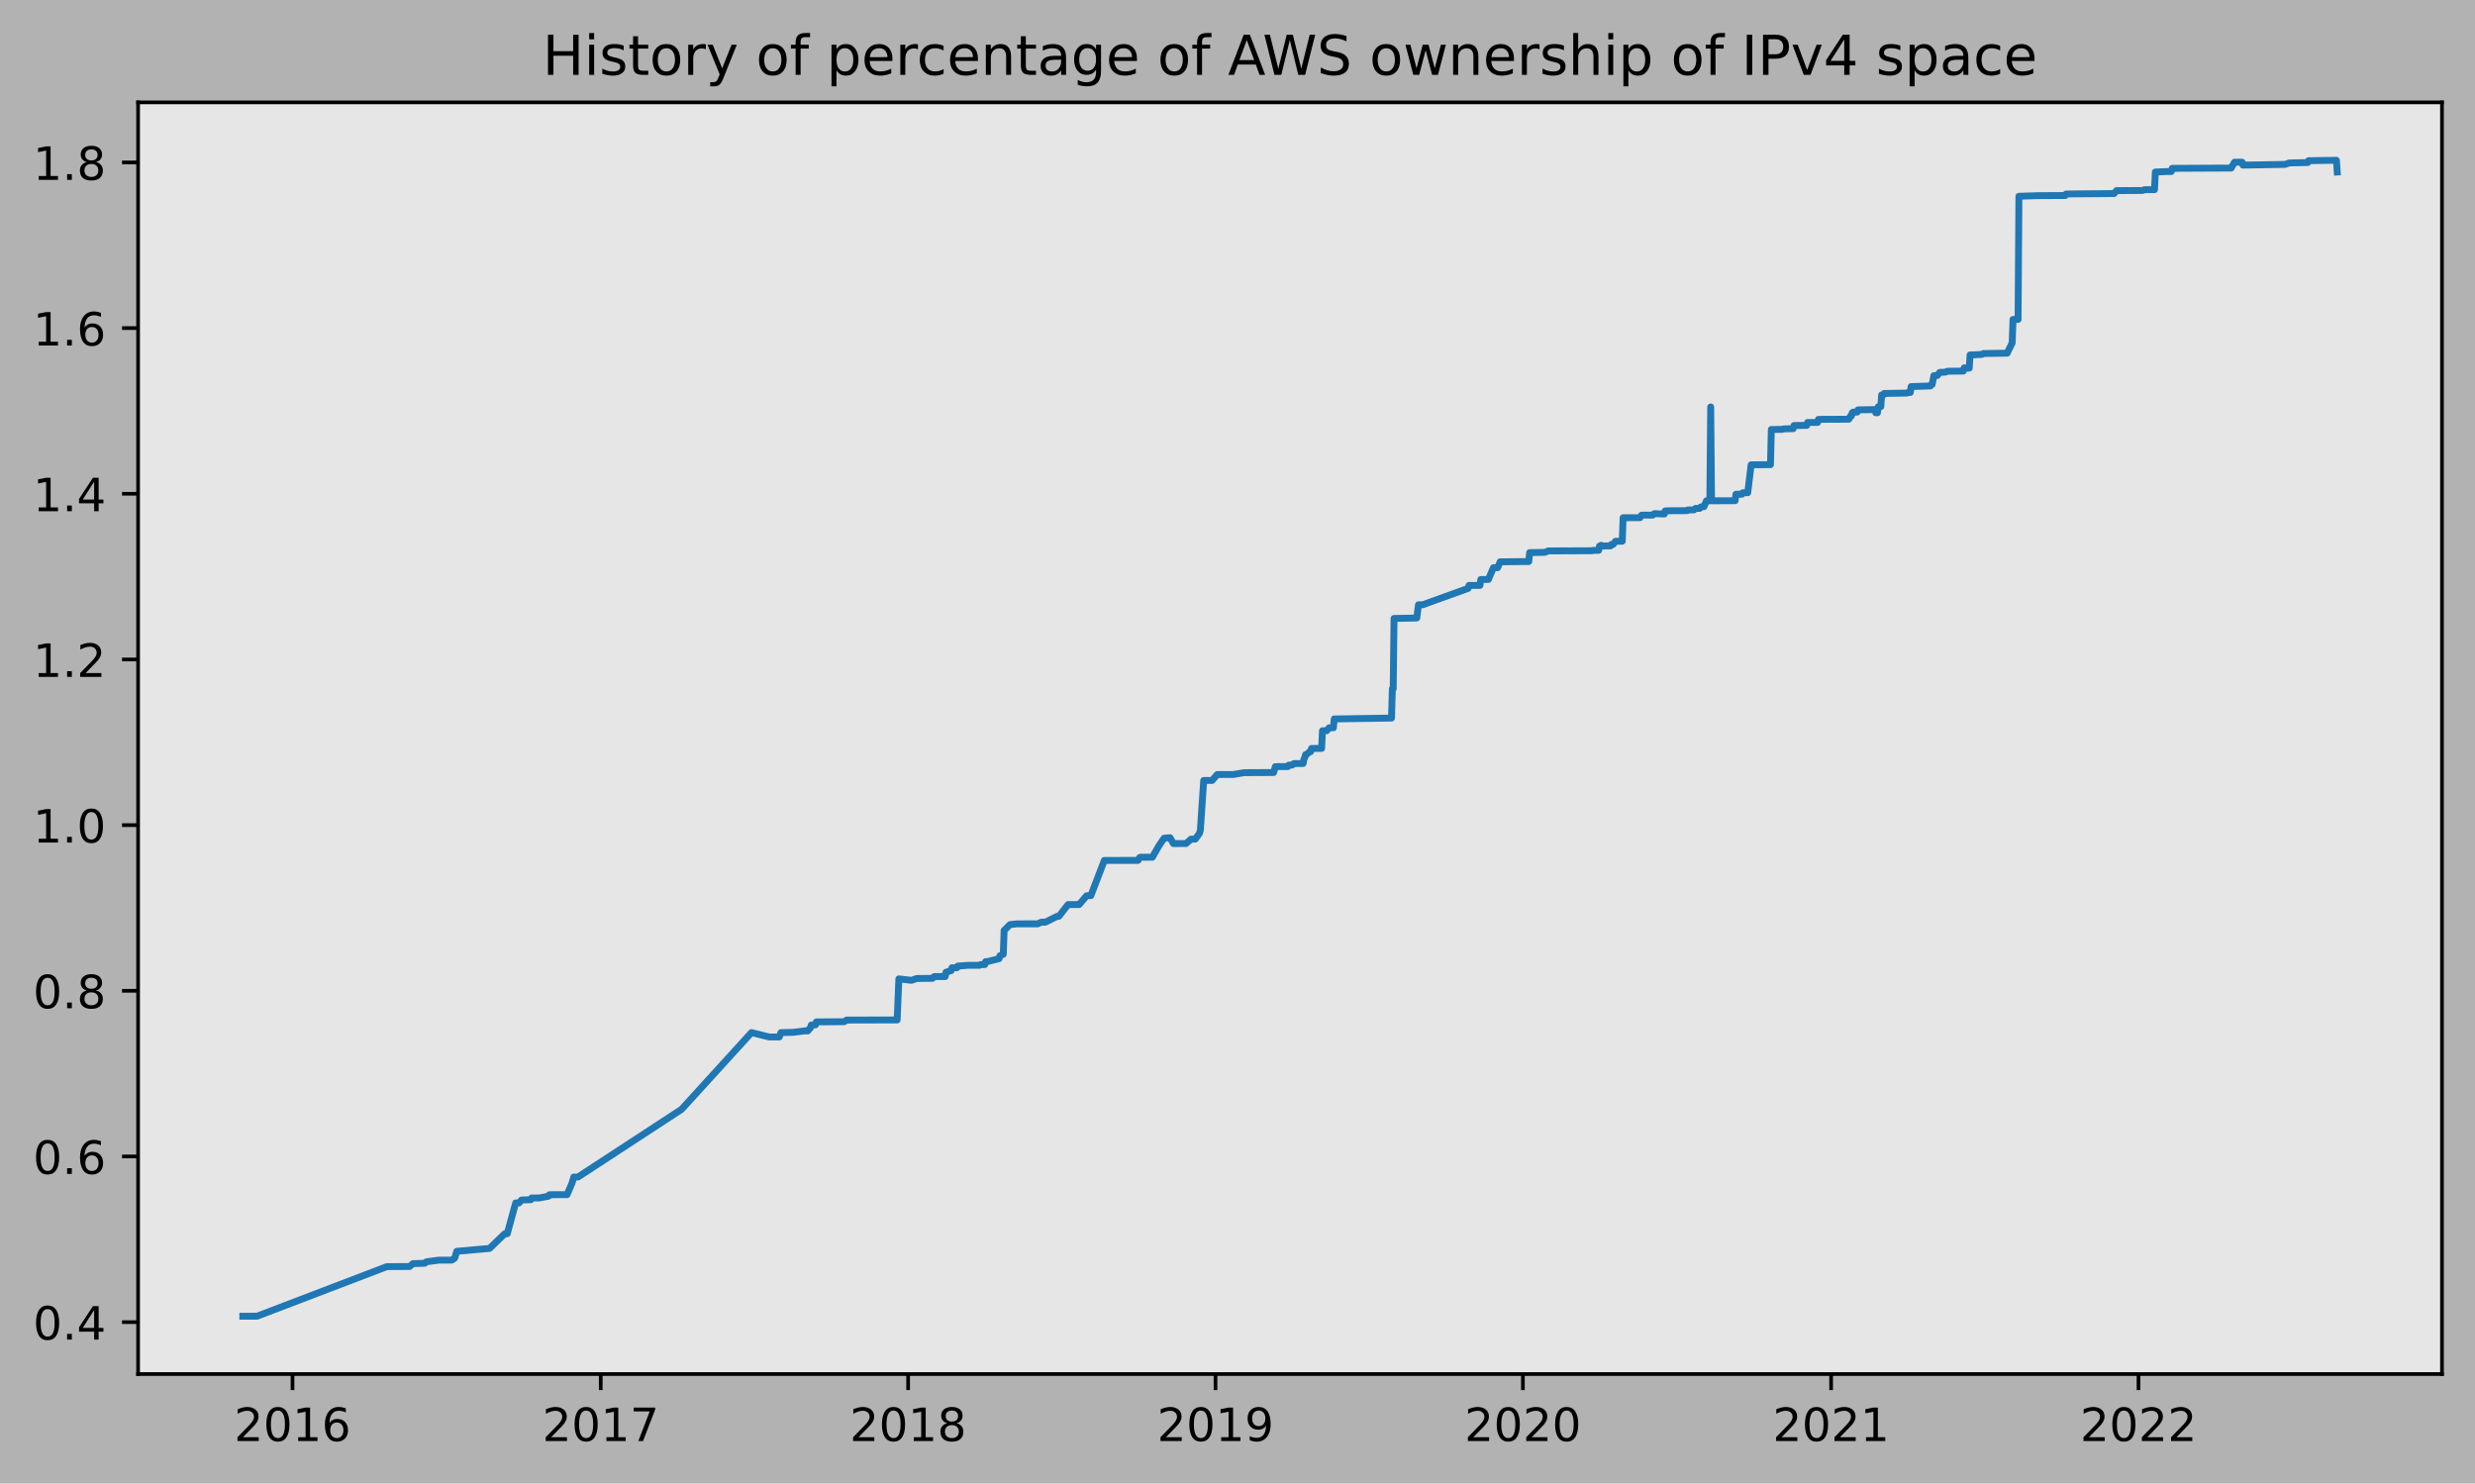
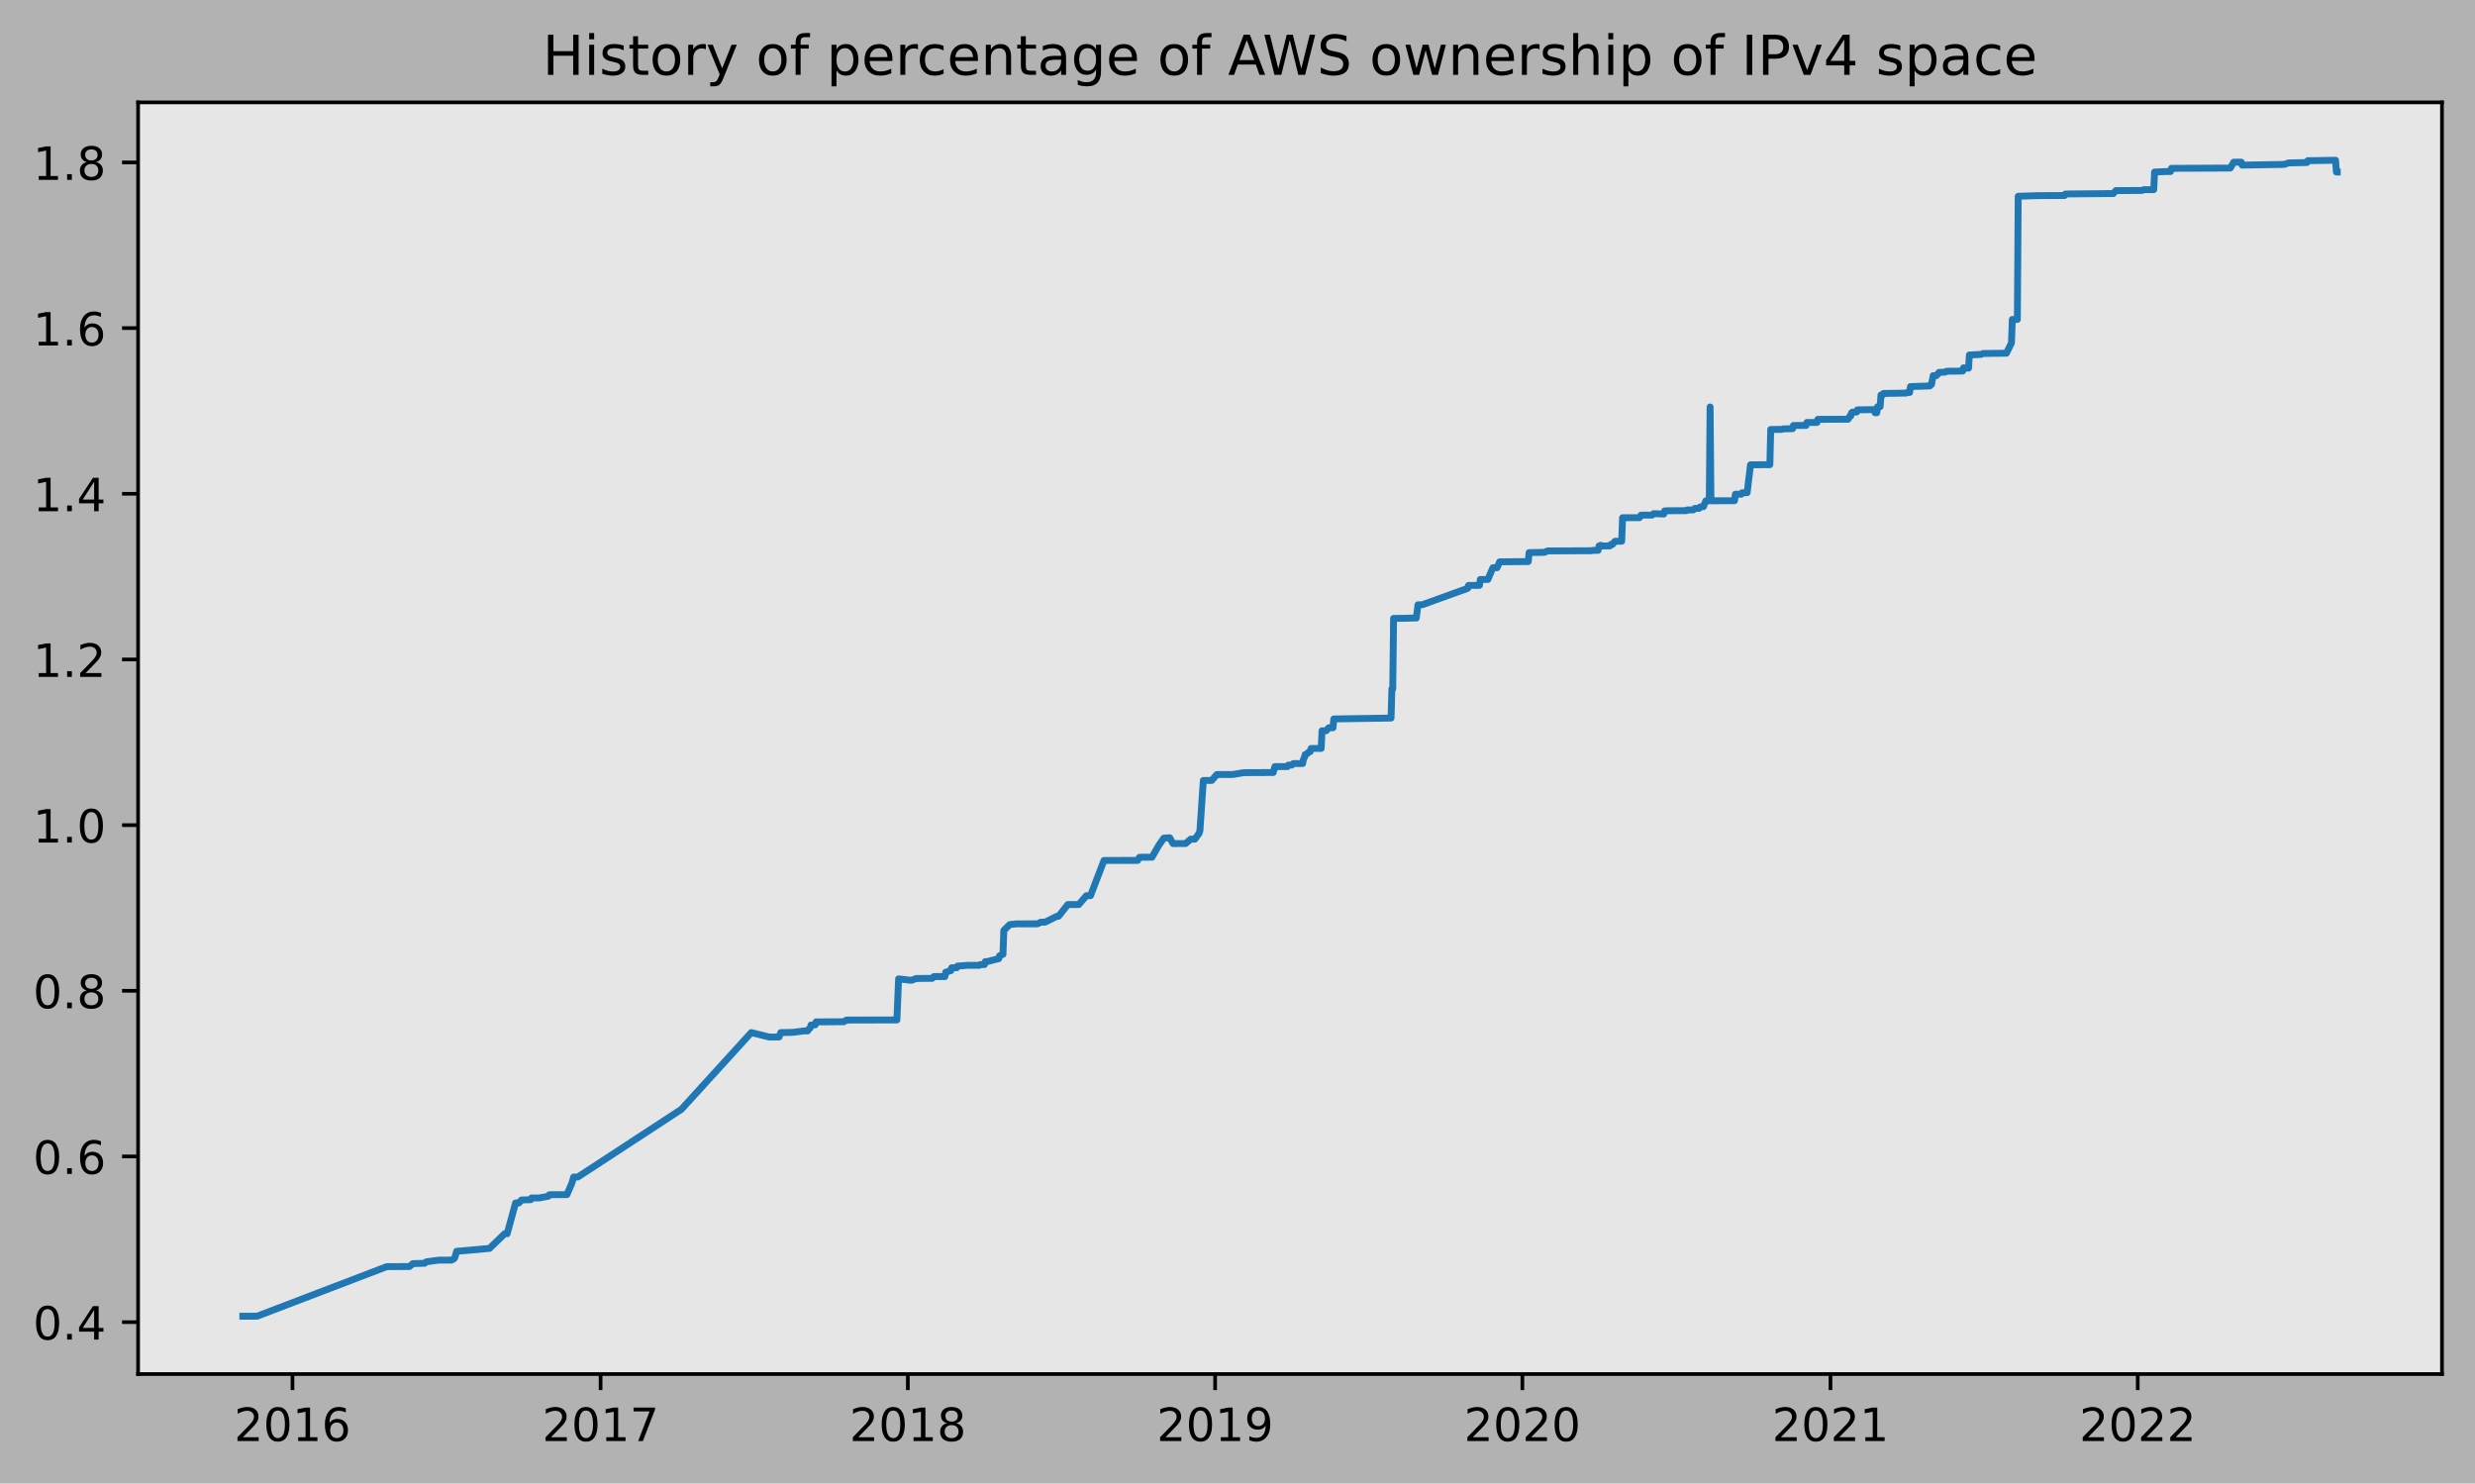
<svg xmlns="http://www.w3.org/2000/svg" xmlns:xlink="http://www.w3.org/1999/xlink" width="539.503pt" height="323.396pt" viewBox="0 0 539.503 323.396" version="1.1">
  <defs>
    <style type="text/css">*{stroke-linejoin: round; stroke-linecap: butt}</style>
  </defs>
  <g id="figure_1">
    <g id="patch_1">
      <path d="M 0 323.396  L 539.503 323.396  L 539.503 0  L 0 0  z " style="fill: #b2b2b2" />
    </g>
    <g id="axes_1">
      <g id="patch_2">
        <path d="M 30.103 299.518  L 532.303 299.518  L 532.303 22.318  L 30.103 22.318  z " style="fill: #e6e6e6" />
      </g>
      <g id="matplotlib.axis_1">
        <g id="xtick_1">
          <g id="line2d_1">
            <defs>
-               <path id="m3b5032d7f5" d="M 0 0  L 0 3.5  " style="stroke: #000000; stroke-width: 0.8" />
+               <path id="mec936fc2af" d="M 0 0  L 0 3.5  " style="stroke: #000000; stroke-width: 0.8" />
            </defs>
            <g>
-               <use xlink:href="#m3b5032d7f5" x="63.761" y="299.518" style="stroke: #000000; stroke-width: 0.8" />
+               <use xlink:href="#mec936fc2af" x="63.757" y="299.518" style="stroke: #000000; stroke-width: 0.8" />
            </g>
          </g>
          <g id="text_1">
-             <g transform="translate(51.03619 314.1166)scale(0.1 -0.1)">
+             <g transform="translate(51.03184 314.1166)scale(0.1 -0.1)">
              <defs>
                <path id="DejaVuSans-32" d="M 1228 531  L 3431 531  L 3431 0  L 469 0  L 469 531  Q 828 903 1448 1529  Q 2069 2156 2228 2338  Q 2531 2678 2651 2914  Q 2772 3150 2772 3378  Q 2772 3750 2511 3984  Q 2250 4219 1831 4219  Q 1534 4219 1204 4116  Q 875 4013 500 3803  L 500 4441  Q 881 4594 1212 4672  Q 1544 4750 1819 4750  Q 2544 4750 2975 4387  Q 3406 4025 3406 3419  Q 3406 3131 3298 2873  Q 3191 2616 2906 2266  Q 2828 2175 2409 1742  Q 1991 1309 1228 531  z " transform="scale(0.015625)" />
                <path id="DejaVuSans-30" d="M 2034 4250  Q 1547 4250 1301 3770  Q 1056 3291 1056 2328  Q 1056 1369 1301 889  Q 1547 409 2034 409  Q 2525 409 2770 889  Q 3016 1369 3016 2328  Q 3016 3291 2770 3770  Q 2525 4250 2034 4250  z M 2034 4750  Q 2819 4750 3233 4129  Q 3647 3509 3647 2328  Q 3647 1150 3233 529  Q 2819 -91 2034 -91  Q 1250 -91 836 529  Q 422 1150 422 2328  Q 422 3509 836 4129  Q 1250 4750 2034 4750  z " transform="scale(0.015625)" />
                <path id="DejaVuSans-31" d="M 794 531  L 1825 531  L 1825 4091  L 703 3866  L 703 4441  L 1819 4666  L 2450 4666  L 2450 531  L 3481 531  L 3481 0  L 794 0  L 794 531  z " transform="scale(0.015625)" />
                <path id="DejaVuSans-36" d="M 2113 2584  Q 1688 2584 1439 2293  Q 1191 2003 1191 1497  Q 1191 994 1439 701  Q 1688 409 2113 409  Q 2538 409 2786 701  Q 3034 994 3034 1497  Q 3034 2003 2786 2293  Q 2538 2584 2113 2584  z M 3366 4563  L 3366 3988  Q 3128 4100 2886 4159  Q 2644 4219 2406 4219  Q 1781 4219 1451 3797  Q 1122 3375 1075 2522  Q 1259 2794 1537 2939  Q 1816 3084 2150 3084  Q 2853 3084 3261 2657  Q 3669 2231 3669 1497  Q 3669 778 3244 343  Q 2819 -91 2113 -91  Q 1303 -91 875 529  Q 447 1150 447 2328  Q 447 3434 972 4092  Q 1497 4750 2381 4750  Q 2619 4750 2861 4703  Q 3103 4656 3366 4563  z " transform="scale(0.015625)" />
              </defs>
              <use xlink:href="#DejaVuSans-32" />
              <use xlink:href="#DejaVuSans-30" x="63.623" />
              <use xlink:href="#DejaVuSans-31" x="127.246" />
              <use xlink:href="#DejaVuSans-36" x="190.869" />
            </g>
          </g>
        </g>
        <g id="xtick_2">
          <g id="line2d_2">
            <g>
-               <use xlink:href="#m3b5032d7f5" x="130.949" y="299.518" style="stroke: #000000; stroke-width: 0.8" />
+               <use xlink:href="#mec936fc2af" x="130.917" y="299.518" style="stroke: #000000; stroke-width: 0.8" />
            </g>
          </g>
          <g id="text_2">
-             <g transform="translate(118.2238 314.1166)scale(0.1 -0.1)">
+             <g transform="translate(118.1925 314.1166)scale(0.1 -0.1)">
              <defs>
                <path id="DejaVuSans-37" d="M 525 4666  L 3525 4666  L 3525 4397  L 1831 0  L 1172 0  L 2766 4134  L 525 4134  L 525 4666  z " transform="scale(0.015625)" />
              </defs>
              <use xlink:href="#DejaVuSans-32" />
              <use xlink:href="#DejaVuSans-30" x="63.623" />
              <use xlink:href="#DejaVuSans-31" x="127.246" />
              <use xlink:href="#DejaVuSans-37" x="190.869" />
            </g>
          </g>
        </g>
        <g id="xtick_3">
          <g id="line2d_3">
            <g>
-               <use xlink:href="#m3b5032d7f5" x="197.953" y="299.518" style="stroke: #000000; stroke-width: 0.8" />
+               <use xlink:href="#mec936fc2af" x="197.895" y="299.518" style="stroke: #000000; stroke-width: 0.8" />
            </g>
          </g>
          <g id="text_3">
-             <g transform="translate(185.2279 314.1166)scale(0.1 -0.1)">
+             <g transform="translate(185.1696 314.1166)scale(0.1 -0.1)">
              <defs>
                <path id="DejaVuSans-38" d="M 2034 2216  Q 1584 2216 1326 1975  Q 1069 1734 1069 1313  Q 1069 891 1326 650  Q 1584 409 2034 409  Q 2484 409 2743 651  Q 3003 894 3003 1313  Q 3003 1734 2745 1975  Q 2488 2216 2034 2216  z M 1403 2484  Q 997 2584 770 2862  Q 544 3141 544 3541  Q 544 4100 942 4425  Q 1341 4750 2034 4750  Q 2731 4750 3128 4425  Q 3525 4100 3525 3541  Q 3525 3141 3298 2862  Q 3072 2584 2669 2484  Q 3125 2378 3379 2068  Q 3634 1759 3634 1313  Q 3634 634 3220 271  Q 2806 -91 2034 -91  Q 1263 -91 848 271  Q 434 634 434 1313  Q 434 1759 690 2068  Q 947 2378 1403 2484  z M 1172 3481  Q 1172 3119 1398 2916  Q 1625 2713 2034 2713  Q 2441 2713 2670 2916  Q 2900 3119 2900 3481  Q 2900 3844 2670 4047  Q 2441 4250 2034 4250  Q 1625 4250 1398 4047  Q 1172 3844 1172 3481  z " transform="scale(0.015625)" />
              </defs>
              <use xlink:href="#DejaVuSans-32" />
              <use xlink:href="#DejaVuSans-30" x="63.623" />
              <use xlink:href="#DejaVuSans-31" x="127.246" />
              <use xlink:href="#DejaVuSans-38" x="190.869" />
            </g>
          </g>
        </g>
        <g id="xtick_4">
          <g id="line2d_4">
            <g>
-               <use xlink:href="#m3b5032d7f5" x="264.957" y="299.518" style="stroke: #000000; stroke-width: 0.8" />
+               <use xlink:href="#mec936fc2af" x="264.872" y="299.518" style="stroke: #000000; stroke-width: 0.8" />
            </g>
          </g>
          <g id="text_4">
-             <g transform="translate(252.2319 314.1166)scale(0.1 -0.1)">
+             <g transform="translate(252.1467 314.1166)scale(0.1 -0.1)">
              <defs>
                <path id="DejaVuSans-39" d="M 703 97  L 703 672  Q 941 559 1184 500  Q 1428 441 1663 441  Q 2288 441 2617 861  Q 2947 1281 2994 2138  Q 2813 1869 2534 1725  Q 2256 1581 1919 1581  Q 1219 1581 811 2004  Q 403 2428 403 3163  Q 403 3881 828 4315  Q 1253 4750 1959 4750  Q 2769 4750 3195 4129  Q 3622 3509 3622 2328  Q 3622 1225 3098 567  Q 2575 -91 1691 -91  Q 1453 -91 1209 -44  Q 966 3 703 97  z M 1959 2075  Q 2384 2075 2632 2365  Q 2881 2656 2881 3163  Q 2881 3666 2632 3958  Q 2384 4250 1959 4250  Q 1534 4250 1286 3958  Q 1038 3666 1038 3163  Q 1038 2656 1286 2365  Q 1534 2075 1959 2075  z " transform="scale(0.015625)" />
              </defs>
              <use xlink:href="#DejaVuSans-32" />
              <use xlink:href="#DejaVuSans-30" x="63.623" />
              <use xlink:href="#DejaVuSans-31" x="127.246" />
              <use xlink:href="#DejaVuSans-39" x="190.869" />
            </g>
          </g>
        </g>
        <g id="xtick_5">
          <g id="line2d_5">
            <g>
-               <use xlink:href="#m3b5032d7f5" x="331.961" y="299.518" style="stroke: #000000; stroke-width: 0.8" />
+               <use xlink:href="#mec936fc2af" x="331.849" y="299.518" style="stroke: #000000; stroke-width: 0.8" />
            </g>
          </g>
          <g id="text_5">
-             <g transform="translate(319.236 314.1166)scale(0.1 -0.1)">
+             <g transform="translate(319.1238 314.1166)scale(0.1 -0.1)">
              <use xlink:href="#DejaVuSans-32" />
              <use xlink:href="#DejaVuSans-30" x="63.623" />
              <use xlink:href="#DejaVuSans-32" x="127.246" />
              <use xlink:href="#DejaVuSans-30" x="190.869" />
            </g>
          </g>
        </g>
        <g id="xtick_6">
          <g id="line2d_6">
            <g>
-               <use xlink:href="#m3b5032d7f5" x="399.149" y="299.518" style="stroke: #000000; stroke-width: 0.8" />
+               <use xlink:href="#mec936fc2af" x="399.009" y="299.518" style="stroke: #000000; stroke-width: 0.8" />
            </g>
          </g>
          <g id="text_6">
-             <g transform="translate(386.4236 314.1166)scale(0.1 -0.1)">
+             <g transform="translate(386.2845 314.1166)scale(0.1 -0.1)">
              <use xlink:href="#DejaVuSans-32" />
              <use xlink:href="#DejaVuSans-30" x="63.623" />
              <use xlink:href="#DejaVuSans-32" x="127.246" />
              <use xlink:href="#DejaVuSans-31" x="190.869" />
            </g>
          </g>
        </g>
        <g id="xtick_7">
          <g id="line2d_7">
            <g>
-               <use xlink:href="#m3b5032d7f5" x="466.153" y="299.518" style="stroke: #000000; stroke-width: 0.8" />
+               <use xlink:href="#mec936fc2af" x="465.987" y="299.518" style="stroke: #000000; stroke-width: 0.8" />
            </g>
          </g>
          <g id="text_7">
-             <g transform="translate(453.4277 314.1166)scale(0.1 -0.1)">
+             <g transform="translate(453.2616 314.1166)scale(0.1 -0.1)">
              <use xlink:href="#DejaVuSans-32" />
              <use xlink:href="#DejaVuSans-30" x="63.623" />
              <use xlink:href="#DejaVuSans-32" x="127.246" />
              <use xlink:href="#DejaVuSans-32" x="190.869" />
            </g>
          </g>
        </g>
      </g>
      <g id="matplotlib.axis_2">
        <g id="ytick_1">
          <g id="line2d_8">
            <defs>
-               <path id="mbd6a92b037" d="M 0 0  L -3.5 0  " style="stroke: #000000; stroke-width: 0.8" />
+               <path id="m4df4d9f928" d="M 0 0  L -3.5 0  " style="stroke: #000000; stroke-width: 0.8" />
            </defs>
            <g>
-               <use xlink:href="#mbd6a92b037" x="30.103" y="288.203" style="stroke: #000000; stroke-width: 0.8" />
+               <use xlink:href="#m4df4d9f928" x="30.103" y="288.203" style="stroke: #000000; stroke-width: 0.8" />
            </g>
          </g>
          <g id="text_8">
            <g transform="translate(7.2 292.0026)scale(0.1 -0.1)">
              <defs>
                <path id="DejaVuSans-2e" d="M 684 794  L 1344 794  L 1344 0  L 684 0  L 684 794  z " transform="scale(0.015625)" />
                <path id="DejaVuSans-34" d="M 2419 4116  L 825 1625  L 2419 1625  L 2419 4116  z M 2253 4666  L 3047 4666  L 3047 1625  L 3713 1625  L 3713 1100  L 3047 1100  L 3047 0  L 2419 0  L 2419 1100  L 313 1100  L 313 1709  L 2253 4666  z " transform="scale(0.015625)" />
              </defs>
              <use xlink:href="#DejaVuSans-30" />
              <use xlink:href="#DejaVuSans-2e" x="63.623" />
              <use xlink:href="#DejaVuSans-34" x="95.41" />
            </g>
          </g>
        </g>
        <g id="ytick_2">
          <g id="line2d_9">
            <g>
-               <use xlink:href="#mbd6a92b037" x="30.103" y="252.089" style="stroke: #000000; stroke-width: 0.8" />
+               <use xlink:href="#m4df4d9f928" x="30.103" y="252.089" style="stroke: #000000; stroke-width: 0.8" />
            </g>
          </g>
          <g id="text_9">
            <g transform="translate(7.2 255.8886)scale(0.1 -0.1)">
              <use xlink:href="#DejaVuSans-30" />
              <use xlink:href="#DejaVuSans-2e" x="63.623" />
              <use xlink:href="#DejaVuSans-36" x="95.41" />
            </g>
          </g>
        </g>
        <g id="ytick_3">
          <g id="line2d_10">
            <g>
-               <use xlink:href="#mbd6a92b037" x="30.103" y="215.975" style="stroke: #000000; stroke-width: 0.8" />
+               <use xlink:href="#m4df4d9f928" x="30.103" y="215.975" style="stroke: #000000; stroke-width: 0.8" />
            </g>
          </g>
          <g id="text_10">
            <g transform="translate(7.2 219.7746)scale(0.1 -0.1)">
              <use xlink:href="#DejaVuSans-30" />
              <use xlink:href="#DejaVuSans-2e" x="63.623" />
              <use xlink:href="#DejaVuSans-38" x="95.41" />
            </g>
          </g>
        </g>
        <g id="ytick_4">
          <g id="line2d_11">
            <g>
-               <use xlink:href="#mbd6a92b037" x="30.103" y="179.861" style="stroke: #000000; stroke-width: 0.8" />
+               <use xlink:href="#m4df4d9f928" x="30.103" y="179.861" style="stroke: #000000; stroke-width: 0.8" />
            </g>
          </g>
          <g id="text_11">
            <g transform="translate(7.2 183.6607)scale(0.1 -0.1)">
              <use xlink:href="#DejaVuSans-31" />
              <use xlink:href="#DejaVuSans-2e" x="63.623" />
              <use xlink:href="#DejaVuSans-30" x="95.41" />
            </g>
          </g>
        </g>
        <g id="ytick_5">
          <g id="line2d_12">
            <g>
-               <use xlink:href="#mbd6a92b037" x="30.103" y="143.748" style="stroke: #000000; stroke-width: 0.8" />
+               <use xlink:href="#m4df4d9f928" x="30.103" y="143.748" style="stroke: #000000; stroke-width: 0.8" />
            </g>
          </g>
          <g id="text_12">
            <g transform="translate(7.2 147.5467)scale(0.1 -0.1)">
              <use xlink:href="#DejaVuSans-31" />
              <use xlink:href="#DejaVuSans-2e" x="63.623" />
              <use xlink:href="#DejaVuSans-32" x="95.41" />
            </g>
          </g>
        </g>
        <g id="ytick_6">
          <g id="line2d_13">
            <g>
-               <use xlink:href="#mbd6a92b037" x="30.103" y="107.634" style="stroke: #000000; stroke-width: 0.8" />
+               <use xlink:href="#m4df4d9f928" x="30.103" y="107.634" style="stroke: #000000; stroke-width: 0.8" />
            </g>
          </g>
          <g id="text_13">
            <g transform="translate(7.2 111.4328)scale(0.1 -0.1)">
              <use xlink:href="#DejaVuSans-31" />
              <use xlink:href="#DejaVuSans-2e" x="63.623" />
              <use xlink:href="#DejaVuSans-34" x="95.41" />
            </g>
          </g>
        </g>
        <g id="ytick_7">
          <g id="line2d_14">
            <g>
-               <use xlink:href="#mbd6a92b037" x="30.103" y="71.52" style="stroke: #000000; stroke-width: 0.8" />
+               <use xlink:href="#m4df4d9f928" x="30.103" y="71.52" style="stroke: #000000; stroke-width: 0.8" />
            </g>
          </g>
          <g id="text_14">
            <g transform="translate(7.2 75.31882)scale(0.1 -0.1)">
              <use xlink:href="#DejaVuSans-31" />
              <use xlink:href="#DejaVuSans-2e" x="63.623" />
              <use xlink:href="#DejaVuSans-36" x="95.41" />
            </g>
          </g>
        </g>
        <g id="ytick_8">
          <g id="line2d_15">
            <g>
-               <use xlink:href="#mbd6a92b037" x="30.103" y="35.406" style="stroke: #000000; stroke-width: 0.8" />
+               <use xlink:href="#m4df4d9f928" x="30.103" y="35.406" style="stroke: #000000; stroke-width: 0.8" />
            </g>
          </g>
          <g id="text_15">
            <g transform="translate(7.2 39.20486)scale(0.1 -0.1)">
              <use xlink:href="#DejaVuSans-31" />
              <use xlink:href="#DejaVuSans-2e" x="63.623" />
              <use xlink:href="#DejaVuSans-38" x="95.41" />
            </g>
          </g>
        </g>
      </g>
      <g id="line2d_16">
-         <path d="M 52.93 286.918  L 56.051 286.904  L 84.321 276.103  L 89.278 276.079  L 90.012 275.45  L 92.582 275.37  L 92.949 275.052  L 95.703 274.681  L 98.456 274.683  L 99.007 274.364  L 99.191 274.044  L 99.558 272.76  L 106.717 272.132  L 110.022 268.934  L 110.572 268.932  L 112.408 262.219  L 113.142 262.219  L 113.693 261.58  L 115.712 261.516  L 115.896 261.134  L 117.548 261.134  L 119.567 260.758  L 119.751 260.439  L 120.118 260.424  L 123.606 260.412  L 124.707 257.855  L 125.074 256.577  L 125.992 256.567  L 148.572 241.812  L 163.808 225.084  L 167.663 226.04  L 169.866 226.046  L 170.233 225.087  L 172.803 225.04  L 175.373 224.714  L 176.108 224.714  L 176.291 224.394  L 176.658 224.074  L 176.842 223.435  L 177.76 223.395  L 177.943 222.756  L 184.001 222.715  L 184.552 222.355  L 195.566 222.325  L 195.934 213.375  L 198.687 213.695  L 199.789 213.294  L 203.276 213.259  L 203.644 212.875  L 206.03 212.875  L 206.214 211.917  L 206.397 211.914  L 207.132 211.593  L 207.315 211.592  L 207.499 210.953  L 208.6 210.951  L 208.784 210.585  L 208.967 210.583  L 210.987 210.42  L 213.557 210.419  L 213.74 210.259  L 214.658 210.258  L 214.842 209.619  L 215.209 209.614  L 217.779 208.974  L 217.962 208.335  L 218.697 208.015  L 218.88 202.821  L 220.165 201.542  L 221.634 201.383  L 226.223 201.376  L 226.957 201.017  L 227.875 201.017  L 230.445 199.738  L 230.812 199.734  L 232.832 197.176  L 235.218 197.18  L 236.87 195.257  L 237.788 195.23  L 240.725 187.557  L 248.068 187.552  L 248.435 186.913  L 248.619 186.863  L 251.189 186.859  L 252.658 184.302  L 253.759 182.704  L 255.044 182.608  L 255.778 183.886  L 258.532 183.875  L 259.633 182.916  L 260.551 182.915  L 261.469 181.636  L 261.653 180.992  L 262.387 170.124  L 264.223 170.119  L 265.324 168.836  L 268.812 168.825  L 271.198 168.425  L 277.623 168.393  L 277.991 167.113  L 280.744 167.099  L 280.928 166.779  L 281.662 166.768  L 282.029 166.448  L 284.049 166.431  L 284.232 165.472  L 284.416 165.152  L 284.599 164.478  L 284.783 164.477  L 285.517 163.837  L 285.701 163.837  L 285.884 163.145  L 288.087 163.141  L 288.271 159.29  L 289.189 159.284  L 289.739 158.643  L 290.657 158.638  L 290.841 156.718  L 303.324 156.525  L 303.507 150.147  L 303.691 150.147  L 303.874 134.804  L 306.077 134.775  L 308.831 134.711  L 309.198 131.834  L 310.116 131.828  L 320.029 128.252  L 320.212 127.612  L 322.599 127.602  L 322.782 126.324  L 324.435 126.306  L 325.536 123.749  L 326.454 123.748  L 327.005 122.469  L 332.145 122.412  L 333.246 122.407  L 333.43 120.461  L 336.734 120.406  L 337.468 120.091  L 347.014 120.049  L 347.381 119.969  L 348.483 119.964  L 348.666 119.025  L 348.85 119.025  L 349.033 118.857  L 349.217 119.015  L 351.053 119.002  L 351.236 118.684  L 351.603 118.682  L 352.154 117.991  L 353.623 117.975  L 353.806 112.858  L 357.478 112.85  L 357.845 112.29  L 360.231 112.288  L 360.598 111.968  L 362.801 112.044  L 362.985 111.369  L 363.719 111.336  L 367.758 111.314  L 367.941 111.154  L 369.226 111.149  L 369.593 110.82  L 370.511 110.817  L 370.695 110.527  L 371.062 110.447  L 371.429 110.447  L 371.98 109.168  L 372.714 109.168  L 372.898 88.71  L 373.081 109.167  L 378.221 109.143  L 378.405 107.737  L 379.69 107.736  L 379.873 107.416  L 380.975 107.398  L 381.709 101.315  L 385.931 101.292  L 386.115 93.621  L 388.501 93.599  L 388.869 93.485  L 390.888 93.439  L 391.071 92.749  L 393.825 92.737  L 394.009 92.087  L 396.211 92.083  L 396.395 91.411  L 403.004 91.382  L 403.371 90.697  L 403.554 90.697  L 403.738 90.002  L 403.922 89.84  L 404.839 89.821  L 405.023 89.341  L 408.694 89.288  L 408.878 89.976  L 409.245 89.974  L 409.429 88.648  L 409.979 88.648  L 410.163 86.091  L 410.53 86.088  L 410.714 85.765  L 415.67 85.686  L 415.854 85.558  L 416.404 85.558  L 416.588 84.268  L 420.81 84.127  L 420.994 83.806  L 421.177 83.804  L 421.545 81.877  L 422.279 81.867  L 422.83 81.178  L 424.115 81.116  L 424.482 80.926  L 427.97 80.884  L 428.153 80.18  L 428.704 80.258  L 429.255 80.252  L 429.438 77.374  L 429.989 77.357  L 432.008 77.254  L 432.375 77.055  L 437.515 76.991  L 438.617 74.748  L 438.8 69.634  L 439.902 69.633  L 440.085 42.782  L 443.39 42.679  L 444.124 42.652  L 449.264 42.622  L 450.182 42.62  L 450.365 42.3  L 451.283 42.274  L 460.462 42.194  L 460.829 42.191  L 461.38 41.552  L 467.071 41.517  L 467.438 41.347  L 469.641 41.34  L 469.824 37.504  L 472.211 37.395  L 473.312 37.383  L 473.496 36.698  L 486.346 36.635  L 487.08 35.356  L 488.732 35.355  L 488.916 35.994  L 498.094 35.838  L 499.012 35.521  L 503.051 35.429  L 503.234 35.026  L 509.292 34.938  L 509.476 37.5  L 509.476 37.5  " clip-path="url(#p3ae44c49a3)" style="fill: none; stroke: #1f77b4; stroke-width: 1.5; stroke-linecap: square" />
+         <path d="M 52.93 286.918  L 56.05 286.904  L 84.309 276.103  L 89.263 276.079  L 89.997 275.45  L 92.566 275.37  L 92.933 275.052  L 95.686 274.681  L 98.438 274.683  L 98.989 274.364  L 99.172 274.044  L 99.539 272.76  L 106.696 272.132  L 109.999 268.934  L 110.549 268.932  L 112.384 262.219  L 113.118 262.219  L 113.669 261.58  L 115.687 261.516  L 115.871 261.134  L 117.522 261.134  L 119.541 260.758  L 119.724 260.439  L 120.091 260.424  L 123.578 260.412  L 124.678 257.855  L 125.045 256.577  L 125.963 256.567  L 148.533 241.812  L 163.764 225.084  L 167.617 226.04  L 169.819 226.046  L 170.186 225.087  L 172.755 225.04  L 175.324 224.714  L 176.058 224.714  L 176.242 224.394  L 176.609 224.074  L 176.792 223.435  L 177.71 223.395  L 177.893 222.756  L 183.949 222.715  L 184.499 222.355  L 195.509 222.325  L 195.876 213.375  L 198.629 213.695  L 199.73 213.294  L 203.216 213.259  L 203.583 212.875  L 205.969 212.875  L 206.152 211.917  L 206.336 211.914  L 207.07 211.593  L 207.253 211.592  L 207.437 210.953  L 208.538 210.951  L 208.721 210.585  L 208.905 210.583  L 210.923 210.42  L 213.492 210.419  L 213.676 210.259  L 214.593 210.258  L 214.776 209.619  L 215.143 209.614  L 217.712 208.974  L 217.896 208.335  L 218.63 208.015  L 218.813 202.821  L 220.098 201.542  L 221.566 201.383  L 226.153 201.376  L 226.887 201.017  L 227.805 201.017  L 230.374 199.738  L 230.741 199.734  L 232.759 197.176  L 235.145 197.18  L 236.796 195.257  L 237.714 195.23  L 240.65 187.557  L 247.99 187.552  L 248.357 186.913  L 248.54 186.863  L 251.109 186.859  L 252.577 184.302  L 253.678 182.704  L 254.963 182.608  L 255.697 183.886  L 258.449 183.875  L 259.55 182.916  L 260.468 182.915  L 261.385 181.636  L 261.569 180.992  L 262.303 170.124  L 264.138 170.119  L 265.239 168.836  L 268.725 168.825  L 271.111 168.425  L 277.533 168.393  L 277.9 167.113  L 280.653 167.099  L 280.836 166.779  L 281.57 166.768  L 281.937 166.448  L 283.956 166.431  L 284.139 165.472  L 284.323 165.152  L 284.506 164.478  L 284.69 164.477  L 285.424 163.837  L 285.607 163.837  L 285.791 163.145  L 287.993 163.141  L 288.176 159.29  L 289.094 159.284  L 289.644 158.643  L 290.562 158.638  L 290.745 156.718  L 303.223 156.525  L 303.407 150.147  L 303.59 150.147  L 303.773 134.804  L 305.975 134.775  L 308.728 134.711  L 309.095 131.834  L 310.012 131.828  L 319.921 128.252  L 320.105 127.612  L 322.49 127.602  L 322.674 126.324  L 324.325 126.306  L 325.426 123.749  L 326.344 123.748  L 326.894 122.469  L 332.032 122.412  L 333.133 122.407  L 333.317 120.461  L 336.62 120.406  L 337.354 120.091  L 346.896 120.049  L 347.263 119.969  L 348.364 119.964  L 348.547 119.025  L 348.731 119.025  L 348.914 118.857  L 349.098 119.015  L 350.933 119.002  L 351.116 118.684  L 351.483 118.682  L 352.034 117.991  L 353.502 117.975  L 353.685 112.858  L 357.355 112.85  L 357.722 112.29  L 360.108 112.288  L 360.475 111.968  L 362.677 112.044  L 362.86 111.369  L 363.594 111.336  L 367.631 111.314  L 367.815 111.154  L 369.099 111.149  L 369.466 110.82  L 370.384 110.817  L 370.567 110.527  L 370.934 110.447  L 371.301 110.447  L 371.852 109.168  L 372.586 109.168  L 372.769 88.71  L 372.953 109.167  L 378.091 109.143  L 378.274 107.737  L 379.559 107.736  L 379.742 107.416  L 380.843 107.398  L 381.577 101.315  L 385.798 101.292  L 385.981 93.621  L 388.367 93.599  L 388.734 93.485  L 390.752 93.439  L 390.936 92.749  L 393.688 92.737  L 393.871 92.087  L 396.073 92.083  L 396.257 91.411  L 402.863 91.382  L 403.23 90.697  L 403.413 90.697  L 403.597 90.002  L 403.78 89.84  L 404.698 89.821  L 404.881 89.341  L 408.551 89.288  L 408.735 89.976  L 409.102 89.974  L 409.285 88.648  L 409.836 88.648  L 410.019 86.091  L 410.386 86.088  L 410.57 85.765  L 415.524 85.686  L 415.708 85.558  L 416.258 85.558  L 416.442 84.268  L 420.662 84.127  L 420.846 83.806  L 421.029 83.804  L 421.396 81.877  L 422.13 81.867  L 422.681 81.178  L 423.965 81.116  L 424.332 80.926  L 427.819 80.884  L 428.002 80.18  L 428.553 80.258  L 429.103 80.252  L 429.287 77.374  L 429.837 77.357  L 431.856 77.254  L 432.223 77.055  L 437.361 76.991  L 438.462 74.748  L 438.645 69.634  L 439.746 69.633  L 439.93 42.782  L 443.233 42.679  L 443.967 42.652  L 449.105 42.622  L 450.022 42.62  L 450.206 42.3  L 451.123 42.274  L 460.298 42.194  L 460.665 42.191  L 461.216 41.552  L 466.904 41.517  L 467.271 41.347  L 469.473 41.34  L 469.657 37.504  L 472.042 37.395  L 473.143 37.383  L 473.327 36.698  L 486.171 36.635  L 486.905 35.356  L 488.557 35.355  L 488.74 35.994  L 497.915 35.838  L 498.833 35.521  L 502.87 35.429  L 503.053 35.026  L 509.109 34.938  L 509.292 37.5  L 509.476 37.5  L 509.476 37.5  " clip-path="url(#p21a43f1747)" style="fill: none; stroke: #1f77b4; stroke-width: 1.5; stroke-linecap: square" />
      </g>
      <g id="patch_3">
        <path d="M 30.103 299.518  L 30.103 22.318  " style="fill: none; stroke: #000000; stroke-width: 0.8; stroke-linejoin: miter; stroke-linecap: square" />
      </g>
      <g id="patch_4">
        <path d="M 532.303 299.518  L 532.303 22.318  " style="fill: none; stroke: #000000; stroke-width: 0.8; stroke-linejoin: miter; stroke-linecap: square" />
      </g>
      <g id="patch_5">
        <path d="M 30.103 299.518  L 532.303 299.518  " style="fill: none; stroke: #000000; stroke-width: 0.8; stroke-linejoin: miter; stroke-linecap: square" />
      </g>
      <g id="patch_6">
        <path d="M 30.103 22.318  L 532.303 22.318  " style="fill: none; stroke: #000000; stroke-width: 0.8; stroke-linejoin: miter; stroke-linecap: square" />
      </g>
      <g id="text_16">
        <g transform="translate(118.2778 16.31812)scale(0.12 -0.12)">
          <defs>
            <path id="DejaVuSans-48" d="M 628 4666  L 1259 4666  L 1259 2753  L 3553 2753  L 3553 4666  L 4184 4666  L 4184 0  L 3553 0  L 3553 2222  L 1259 2222  L 1259 0  L 628 0  L 628 4666  z " transform="scale(0.015625)" />
            <path id="DejaVuSans-69" d="M 603 3500  L 1178 3500  L 1178 0  L 603 0  L 603 3500  z M 603 4863  L 1178 4863  L 1178 4134  L 603 4134  L 603 4863  z " transform="scale(0.015625)" />
            <path id="DejaVuSans-73" d="M 2834 3397  L 2834 2853  Q 2591 2978 2328 3040  Q 2066 3103 1784 3103  Q 1356 3103 1142 2972  Q 928 2841 928 2578  Q 928 2378 1081 2264  Q 1234 2150 1697 2047  L 1894 2003  Q 2506 1872 2764 1633  Q 3022 1394 3022 966  Q 3022 478 2636 193  Q 2250 -91 1575 -91  Q 1294 -91 989 -36  Q 684 19 347 128  L 347 722  Q 666 556 975 473  Q 1284 391 1588 391  Q 1994 391 2212 530  Q 2431 669 2431 922  Q 2431 1156 2273 1281  Q 2116 1406 1581 1522  L 1381 1569  Q 847 1681 609 1914  Q 372 2147 372 2553  Q 372 3047 722 3315  Q 1072 3584 1716 3584  Q 2034 3584 2315 3537  Q 2597 3491 2834 3397  z " transform="scale(0.015625)" />
            <path id="DejaVuSans-74" d="M 1172 4494  L 1172 3500  L 2356 3500  L 2356 3053  L 1172 3053  L 1172 1153  Q 1172 725 1289 603  Q 1406 481 1766 481  L 2356 481  L 2356 0  L 1766 0  Q 1100 0 847 248  Q 594 497 594 1153  L 594 3053  L 172 3053  L 172 3500  L 594 3500  L 594 4494  L 1172 4494  z " transform="scale(0.015625)" />
            <path id="DejaVuSans-6f" d="M 1959 3097  Q 1497 3097 1228 2736  Q 959 2375 959 1747  Q 959 1119 1226 758  Q 1494 397 1959 397  Q 2419 397 2687 759  Q 2956 1122 2956 1747  Q 2956 2369 2687 2733  Q 2419 3097 1959 3097  z M 1959 3584  Q 2709 3584 3137 3096  Q 3566 2609 3566 1747  Q 3566 888 3137 398  Q 2709 -91 1959 -91  Q 1206 -91 779 398  Q 353 888 353 1747  Q 353 2609 779 3096  Q 1206 3584 1959 3584  z " transform="scale(0.015625)" />
            <path id="DejaVuSans-72" d="M 2631 2963  Q 2534 3019 2420 3045  Q 2306 3072 2169 3072  Q 1681 3072 1420 2755  Q 1159 2438 1159 1844  L 1159 0  L 581 0  L 581 3500  L 1159 3500  L 1159 2956  Q 1341 3275 1631 3429  Q 1922 3584 2338 3584  Q 2397 3584 2469 3576  Q 2541 3569 2628 3553  L 2631 2963  z " transform="scale(0.015625)" />
            <path id="DejaVuSans-79" d="M 2059 -325  Q 1816 -950 1584 -1140  Q 1353 -1331 966 -1331  L 506 -1331  L 506 -850  L 844 -850  Q 1081 -850 1212 -737  Q 1344 -625 1503 -206  L 1606 56  L 191 3500  L 800 3500  L 1894 763  L 2988 3500  L 3597 3500  L 2059 -325  z " transform="scale(0.015625)" />
            <path id="DejaVuSans-20" transform="scale(0.015625)" />
            <path id="DejaVuSans-66" d="M 2375 4863  L 2375 4384  L 1825 4384  Q 1516 4384 1395 4259  Q 1275 4134 1275 3809  L 1275 3500  L 2222 3500  L 2222 3053  L 1275 3053  L 1275 0  L 697 0  L 697 3053  L 147 3053  L 147 3500  L 697 3500  L 697 3744  Q 697 4328 969 4595  Q 1241 4863 1831 4863  L 2375 4863  z " transform="scale(0.015625)" />
            <path id="DejaVuSans-70" d="M 1159 525  L 1159 -1331  L 581 -1331  L 581 3500  L 1159 3500  L 1159 2969  Q 1341 3281 1617 3432  Q 1894 3584 2278 3584  Q 2916 3584 3314 3078  Q 3713 2572 3713 1747  Q 3713 922 3314 415  Q 2916 -91 2278 -91  Q 1894 -91 1617 61  Q 1341 213 1159 525  z M 3116 1747  Q 3116 2381 2855 2742  Q 2594 3103 2138 3103  Q 1681 3103 1420 2742  Q 1159 2381 1159 1747  Q 1159 1113 1420 752  Q 1681 391 2138 391  Q 2594 391 2855 752  Q 3116 1113 3116 1747  z " transform="scale(0.015625)" />
            <path id="DejaVuSans-65" d="M 3597 1894  L 3597 1613  L 953 1613  Q 991 1019 1311 708  Q 1631 397 2203 397  Q 2534 397 2845 478  Q 3156 559 3463 722  L 3463 178  Q 3153 47 2828 -22  Q 2503 -91 2169 -91  Q 1331 -91 842 396  Q 353 884 353 1716  Q 353 2575 817 3079  Q 1281 3584 2069 3584  Q 2775 3584 3186 3129  Q 3597 2675 3597 1894  z M 3022 2063  Q 3016 2534 2758 2815  Q 2500 3097 2075 3097  Q 1594 3097 1305 2825  Q 1016 2553 972 2059  L 3022 2063  z " transform="scale(0.015625)" />
            <path id="DejaVuSans-63" d="M 3122 3366  L 3122 2828  Q 2878 2963 2633 3030  Q 2388 3097 2138 3097  Q 1578 3097 1268 2742  Q 959 2388 959 1747  Q 959 1106 1268 751  Q 1578 397 2138 397  Q 2388 397 2633 464  Q 2878 531 3122 666  L 3122 134  Q 2881 22 2623 -34  Q 2366 -91 2075 -91  Q 1284 -91 818 406  Q 353 903 353 1747  Q 353 2603 823 3093  Q 1294 3584 2113 3584  Q 2378 3584 2631 3529  Q 2884 3475 3122 3366  z " transform="scale(0.015625)" />
            <path id="DejaVuSans-6e" d="M 3513 2113  L 3513 0  L 2938 0  L 2938 2094  Q 2938 2591 2744 2837  Q 2550 3084 2163 3084  Q 1697 3084 1428 2787  Q 1159 2491 1159 1978  L 1159 0  L 581 0  L 581 3500  L 1159 3500  L 1159 2956  Q 1366 3272 1645 3428  Q 1925 3584 2291 3584  Q 2894 3584 3203 3211  Q 3513 2838 3513 2113  z " transform="scale(0.015625)" />
            <path id="DejaVuSans-61" d="M 2194 1759  Q 1497 1759 1228 1600  Q 959 1441 959 1056  Q 959 750 1161 570  Q 1363 391 1709 391  Q 2188 391 2477 730  Q 2766 1069 2766 1631  L 2766 1759  L 2194 1759  z M 3341 1997  L 3341 0  L 2766 0  L 2766 531  Q 2569 213 2275 61  Q 1981 -91 1556 -91  Q 1019 -91 701 211  Q 384 513 384 1019  Q 384 1609 779 1909  Q 1175 2209 1959 2209  L 2766 2209  L 2766 2266  Q 2766 2663 2505 2880  Q 2244 3097 1772 3097  Q 1472 3097 1187 3025  Q 903 2953 641 2809  L 641 3341  Q 956 3463 1253 3523  Q 1550 3584 1831 3584  Q 2591 3584 2966 3190  Q 3341 2797 3341 1997  z " transform="scale(0.015625)" />
            <path id="DejaVuSans-67" d="M 2906 1791  Q 2906 2416 2648 2759  Q 2391 3103 1925 3103  Q 1463 3103 1205 2759  Q 947 2416 947 1791  Q 947 1169 1205 825  Q 1463 481 1925 481  Q 2391 481 2648 825  Q 2906 1169 2906 1791  z M 3481 434  Q 3481 -459 3084 -895  Q 2688 -1331 1869 -1331  Q 1566 -1331 1297 -1286  Q 1028 -1241 775 -1147  L 775 -588  Q 1028 -725 1275 -790  Q 1522 -856 1778 -856  Q 2344 -856 2625 -561  Q 2906 -266 2906 331  L 2906 616  Q 2728 306 2450 153  Q 2172 0 1784 0  Q 1141 0 747 490  Q 353 981 353 1791  Q 353 2603 747 3093  Q 1141 3584 1784 3584  Q 2172 3584 2450 3431  Q 2728 3278 2906 2969  L 2906 3500  L 3481 3500  L 3481 434  z " transform="scale(0.015625)" />
            <path id="DejaVuSans-41" d="M 2188 4044  L 1331 1722  L 3047 1722  L 2188 4044  z M 1831 4666  L 2547 4666  L 4325 0  L 3669 0  L 3244 1197  L 1141 1197  L 716 0  L 50 0  L 1831 4666  z " transform="scale(0.015625)" />
            <path id="DejaVuSans-57" d="M 213 4666  L 850 4666  L 1831 722  L 2809 4666  L 3519 4666  L 4500 722  L 5478 4666  L 6119 4666  L 4947 0  L 4153 0  L 3169 4050  L 2175 0  L 1381 0  L 213 4666  z " transform="scale(0.015625)" />
            <path id="DejaVuSans-53" d="M 3425 4513  L 3425 3897  Q 3066 4069 2747 4153  Q 2428 4238 2131 4238  Q 1616 4238 1336 4038  Q 1056 3838 1056 3469  Q 1056 3159 1242 3001  Q 1428 2844 1947 2747  L 2328 2669  Q 3034 2534 3370 2195  Q 3706 1856 3706 1288  Q 3706 609 3251 259  Q 2797 -91 1919 -91  Q 1588 -91 1214 -16  Q 841 59 441 206  L 441 856  Q 825 641 1194 531  Q 1563 422 1919 422  Q 2459 422 2753 634  Q 3047 847 3047 1241  Q 3047 1584 2836 1778  Q 2625 1972 2144 2069  L 1759 2144  Q 1053 2284 737 2584  Q 422 2884 422 3419  Q 422 4038 858 4394  Q 1294 4750 2059 4750  Q 2388 4750 2728 4690  Q 3069 4631 3425 4513  z " transform="scale(0.015625)" />
            <path id="DejaVuSans-77" d="M 269 3500  L 844 3500  L 1563 769  L 2278 3500  L 2956 3500  L 3675 769  L 4391 3500  L 4966 3500  L 4050 0  L 3372 0  L 2619 2869  L 1863 0  L 1184 0  L 269 3500  z " transform="scale(0.015625)" />
            <path id="DejaVuSans-68" d="M 3513 2113  L 3513 0  L 2938 0  L 2938 2094  Q 2938 2591 2744 2837  Q 2550 3084 2163 3084  Q 1697 3084 1428 2787  Q 1159 2491 1159 1978  L 1159 0  L 581 0  L 581 4863  L 1159 4863  L 1159 2956  Q 1366 3272 1645 3428  Q 1925 3584 2291 3584  Q 2894 3584 3203 3211  Q 3513 2838 3513 2113  z " transform="scale(0.015625)" />
            <path id="DejaVuSans-49" d="M 628 4666  L 1259 4666  L 1259 0  L 628 0  L 628 4666  z " transform="scale(0.015625)" />
            <path id="DejaVuSans-50" d="M 1259 4147  L 1259 2394  L 2053 2394  Q 2494 2394 2734 2622  Q 2975 2850 2975 3272  Q 2975 3691 2734 3919  Q 2494 4147 2053 4147  L 1259 4147  z M 628 4666  L 2053 4666  Q 2838 4666 3239 4311  Q 3641 3956 3641 3272  Q 3641 2581 3239 2228  Q 2838 1875 2053 1875  L 1259 1875  L 1259 0  L 628 0  L 628 4666  z " transform="scale(0.015625)" />
            <path id="DejaVuSans-76" d="M 191 3500  L 800 3500  L 1894 563  L 2988 3500  L 3597 3500  L 2284 0  L 1503 0  L 191 3500  z " transform="scale(0.015625)" />
          </defs>
          <use xlink:href="#DejaVuSans-48" />
          <use xlink:href="#DejaVuSans-69" x="75.195" />
          <use xlink:href="#DejaVuSans-73" x="102.979" />
          <use xlink:href="#DejaVuSans-74" x="155.078" />
          <use xlink:href="#DejaVuSans-6f" x="194.287" />
          <use xlink:href="#DejaVuSans-72" x="255.469" />
          <use xlink:href="#DejaVuSans-79" x="296.582" />
          <use xlink:href="#DejaVuSans-20" x="355.762" />
          <use xlink:href="#DejaVuSans-6f" x="387.549" />
          <use xlink:href="#DejaVuSans-66" x="448.73" />
          <use xlink:href="#DejaVuSans-20" x="483.936" />
          <use xlink:href="#DejaVuSans-70" x="515.723" />
          <use xlink:href="#DejaVuSans-65" x="579.199" />
          <use xlink:href="#DejaVuSans-72" x="640.723" />
          <use xlink:href="#DejaVuSans-63" x="679.586" />
          <use xlink:href="#DejaVuSans-65" x="734.566" />
          <use xlink:href="#DejaVuSans-6e" x="796.09" />
          <use xlink:href="#DejaVuSans-74" x="859.469" />
          <use xlink:href="#DejaVuSans-61" x="898.678" />
          <use xlink:href="#DejaVuSans-67" x="959.957" />
          <use xlink:href="#DejaVuSans-65" x="1023.434" />
          <use xlink:href="#DejaVuSans-20" x="1084.957" />
          <use xlink:href="#DejaVuSans-6f" x="1116.744" />
          <use xlink:href="#DejaVuSans-66" x="1177.926" />
          <use xlink:href="#DejaVuSans-20" x="1213.131" />
          <use xlink:href="#DejaVuSans-41" x="1244.918" />
          <use xlink:href="#DejaVuSans-57" x="1307.826" />
          <use xlink:href="#DejaVuSans-53" x="1406.703" />
          <use xlink:href="#DejaVuSans-20" x="1470.18" />
          <use xlink:href="#DejaVuSans-6f" x="1501.967" />
          <use xlink:href="#DejaVuSans-77" x="1563.148" />
          <use xlink:href="#DejaVuSans-6e" x="1644.936" />
          <use xlink:href="#DejaVuSans-65" x="1708.314" />
          <use xlink:href="#DejaVuSans-72" x="1769.838" />
          <use xlink:href="#DejaVuSans-73" x="1810.951" />
          <use xlink:href="#DejaVuSans-68" x="1863.051" />
          <use xlink:href="#DejaVuSans-69" x="1926.43" />
          <use xlink:href="#DejaVuSans-70" x="1954.213" />
          <use xlink:href="#DejaVuSans-20" x="2017.689" />
          <use xlink:href="#DejaVuSans-6f" x="2049.477" />
          <use xlink:href="#DejaVuSans-66" x="2110.658" />
          <use xlink:href="#DejaVuSans-20" x="2145.863" />
          <use xlink:href="#DejaVuSans-49" x="2177.65" />
          <use xlink:href="#DejaVuSans-50" x="2207.143" />
          <use xlink:href="#DejaVuSans-76" x="2267.445" />
          <use xlink:href="#DejaVuSans-34" x="2326.625" />
          <use xlink:href="#DejaVuSans-20" x="2390.248" />
          <use xlink:href="#DejaVuSans-73" x="2422.035" />
          <use xlink:href="#DejaVuSans-70" x="2474.135" />
          <use xlink:href="#DejaVuSans-61" x="2537.611" />
          <use xlink:href="#DejaVuSans-63" x="2598.891" />
          <use xlink:href="#DejaVuSans-65" x="2653.871" />
        </g>
      </g>
    </g>
  </g>
  <defs>
-     <clipPath id="p3ae44c49a3">
+     <clipPath id="p21a43f1747">
      <rect x="30.103" y="22.318" width="502.2" height="277.2" />
    </clipPath>
  </defs>
</svg>
